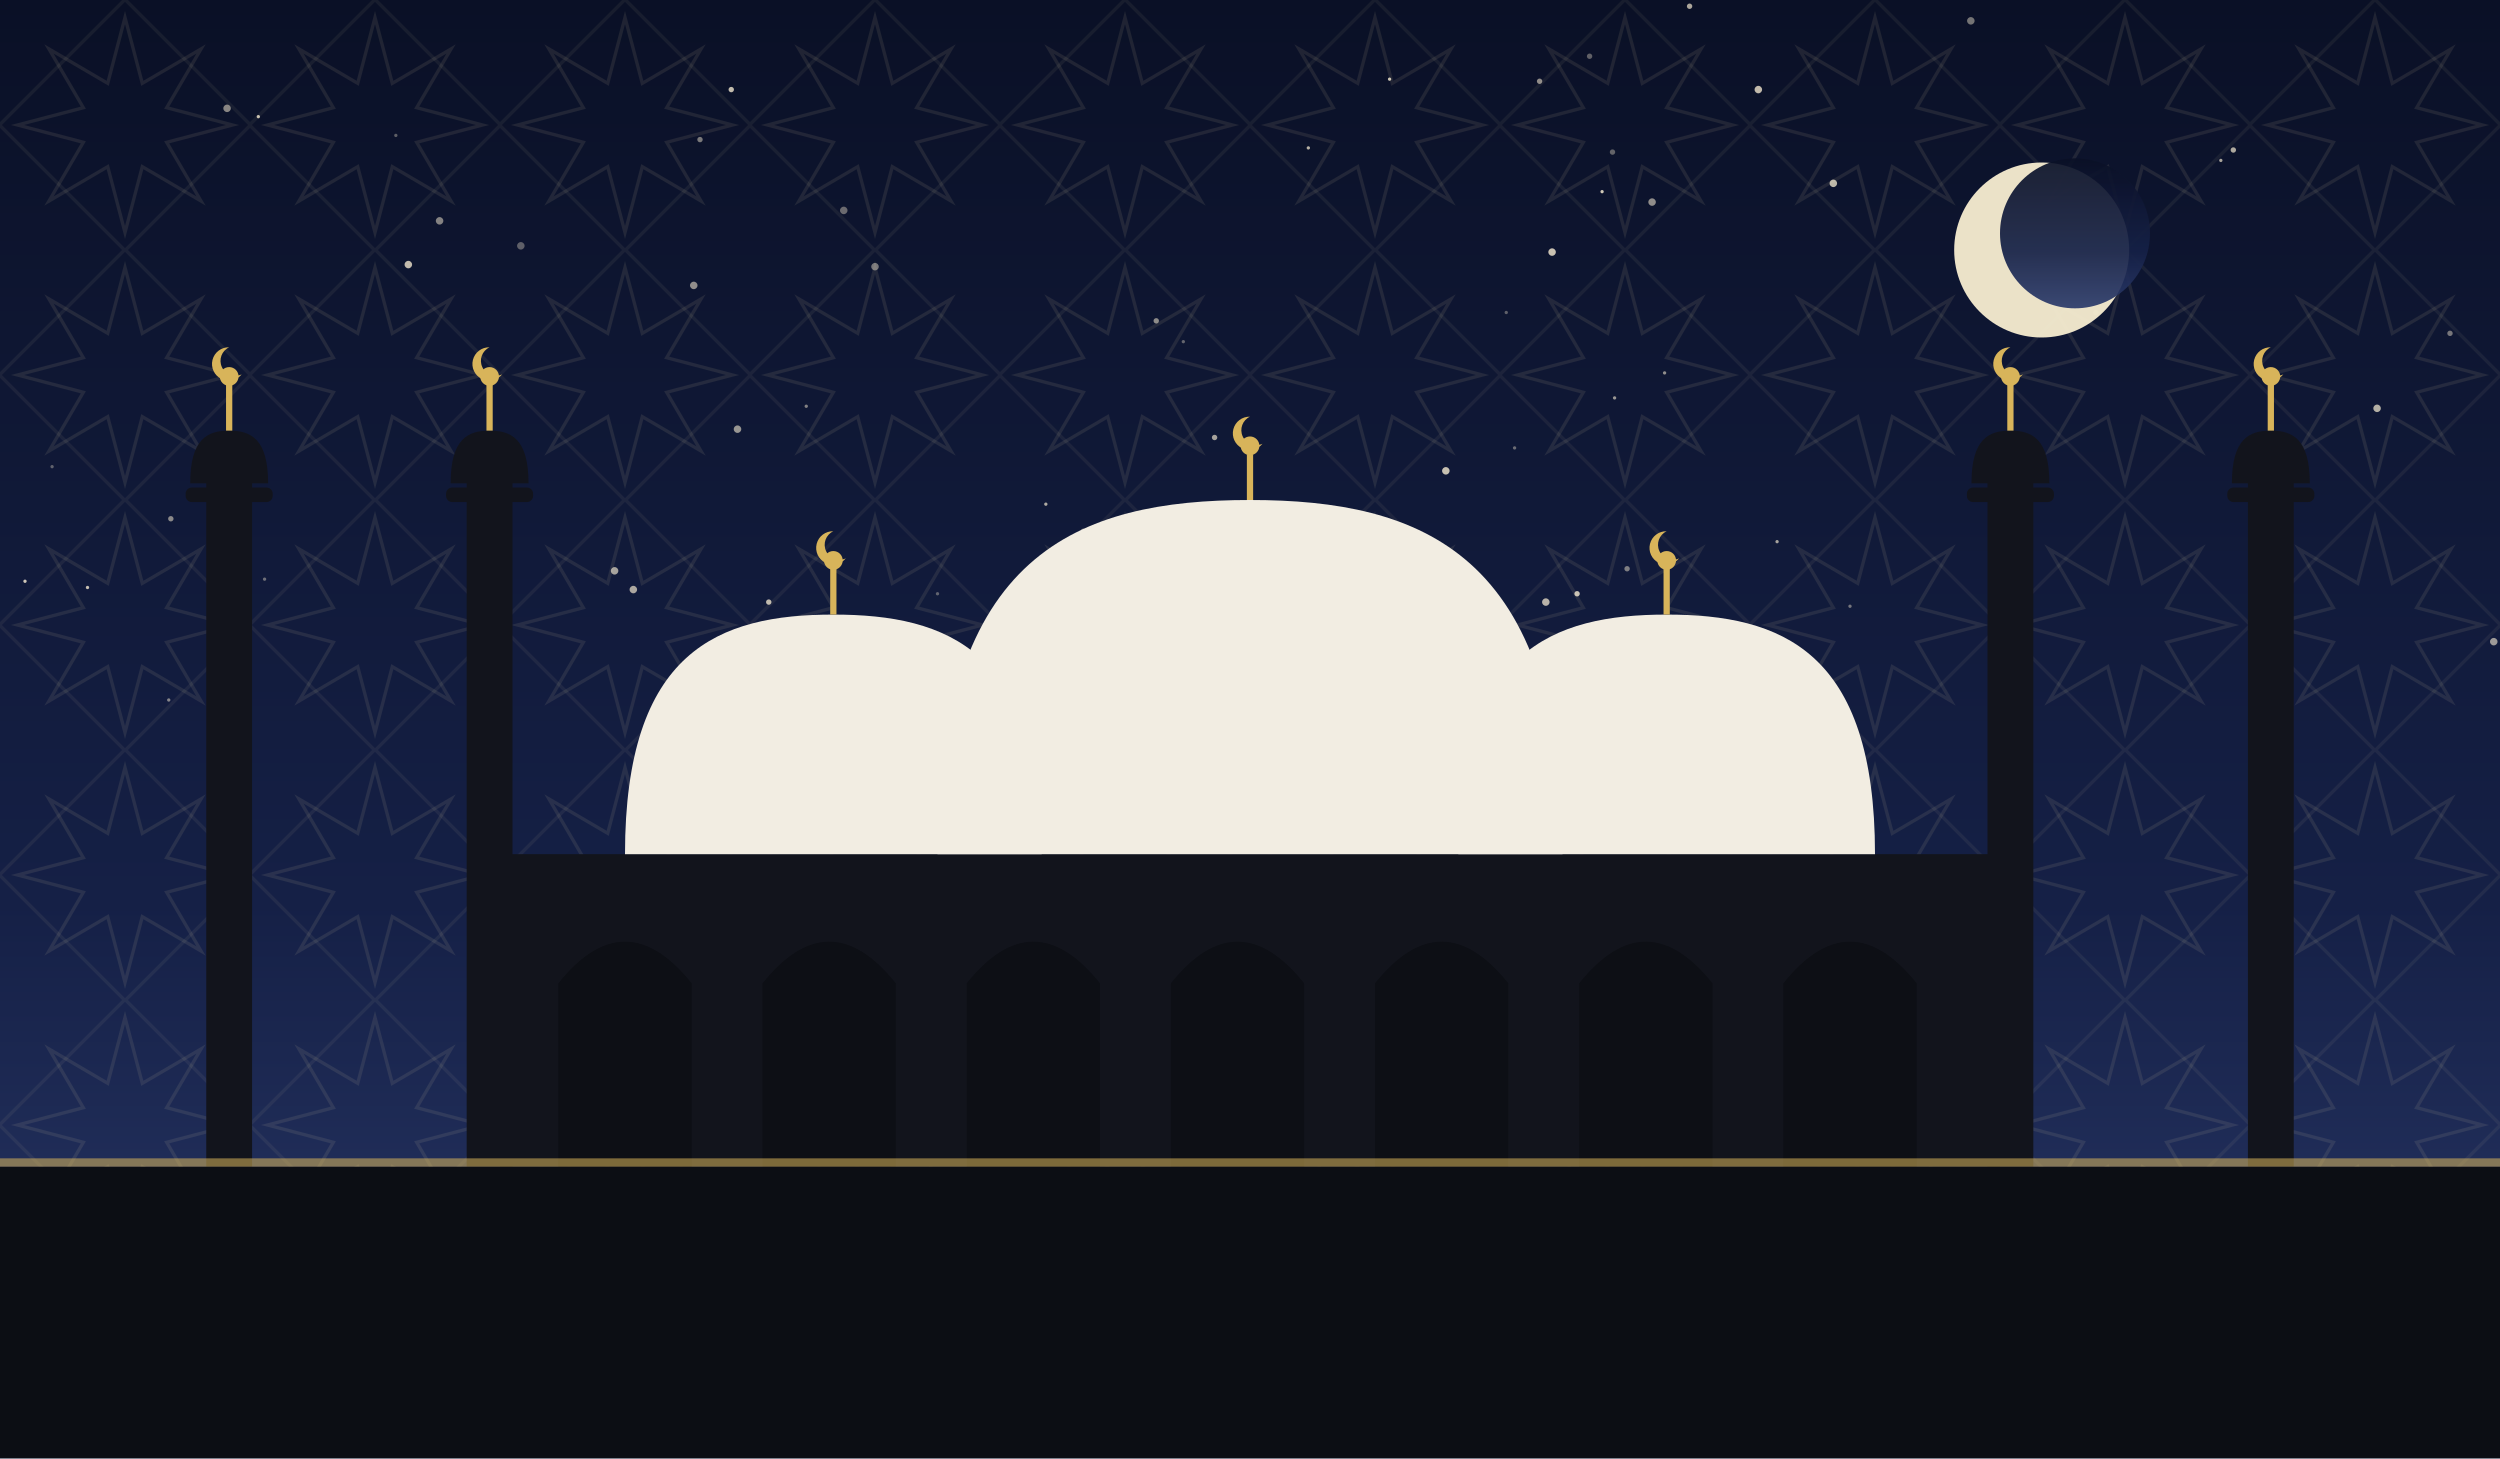
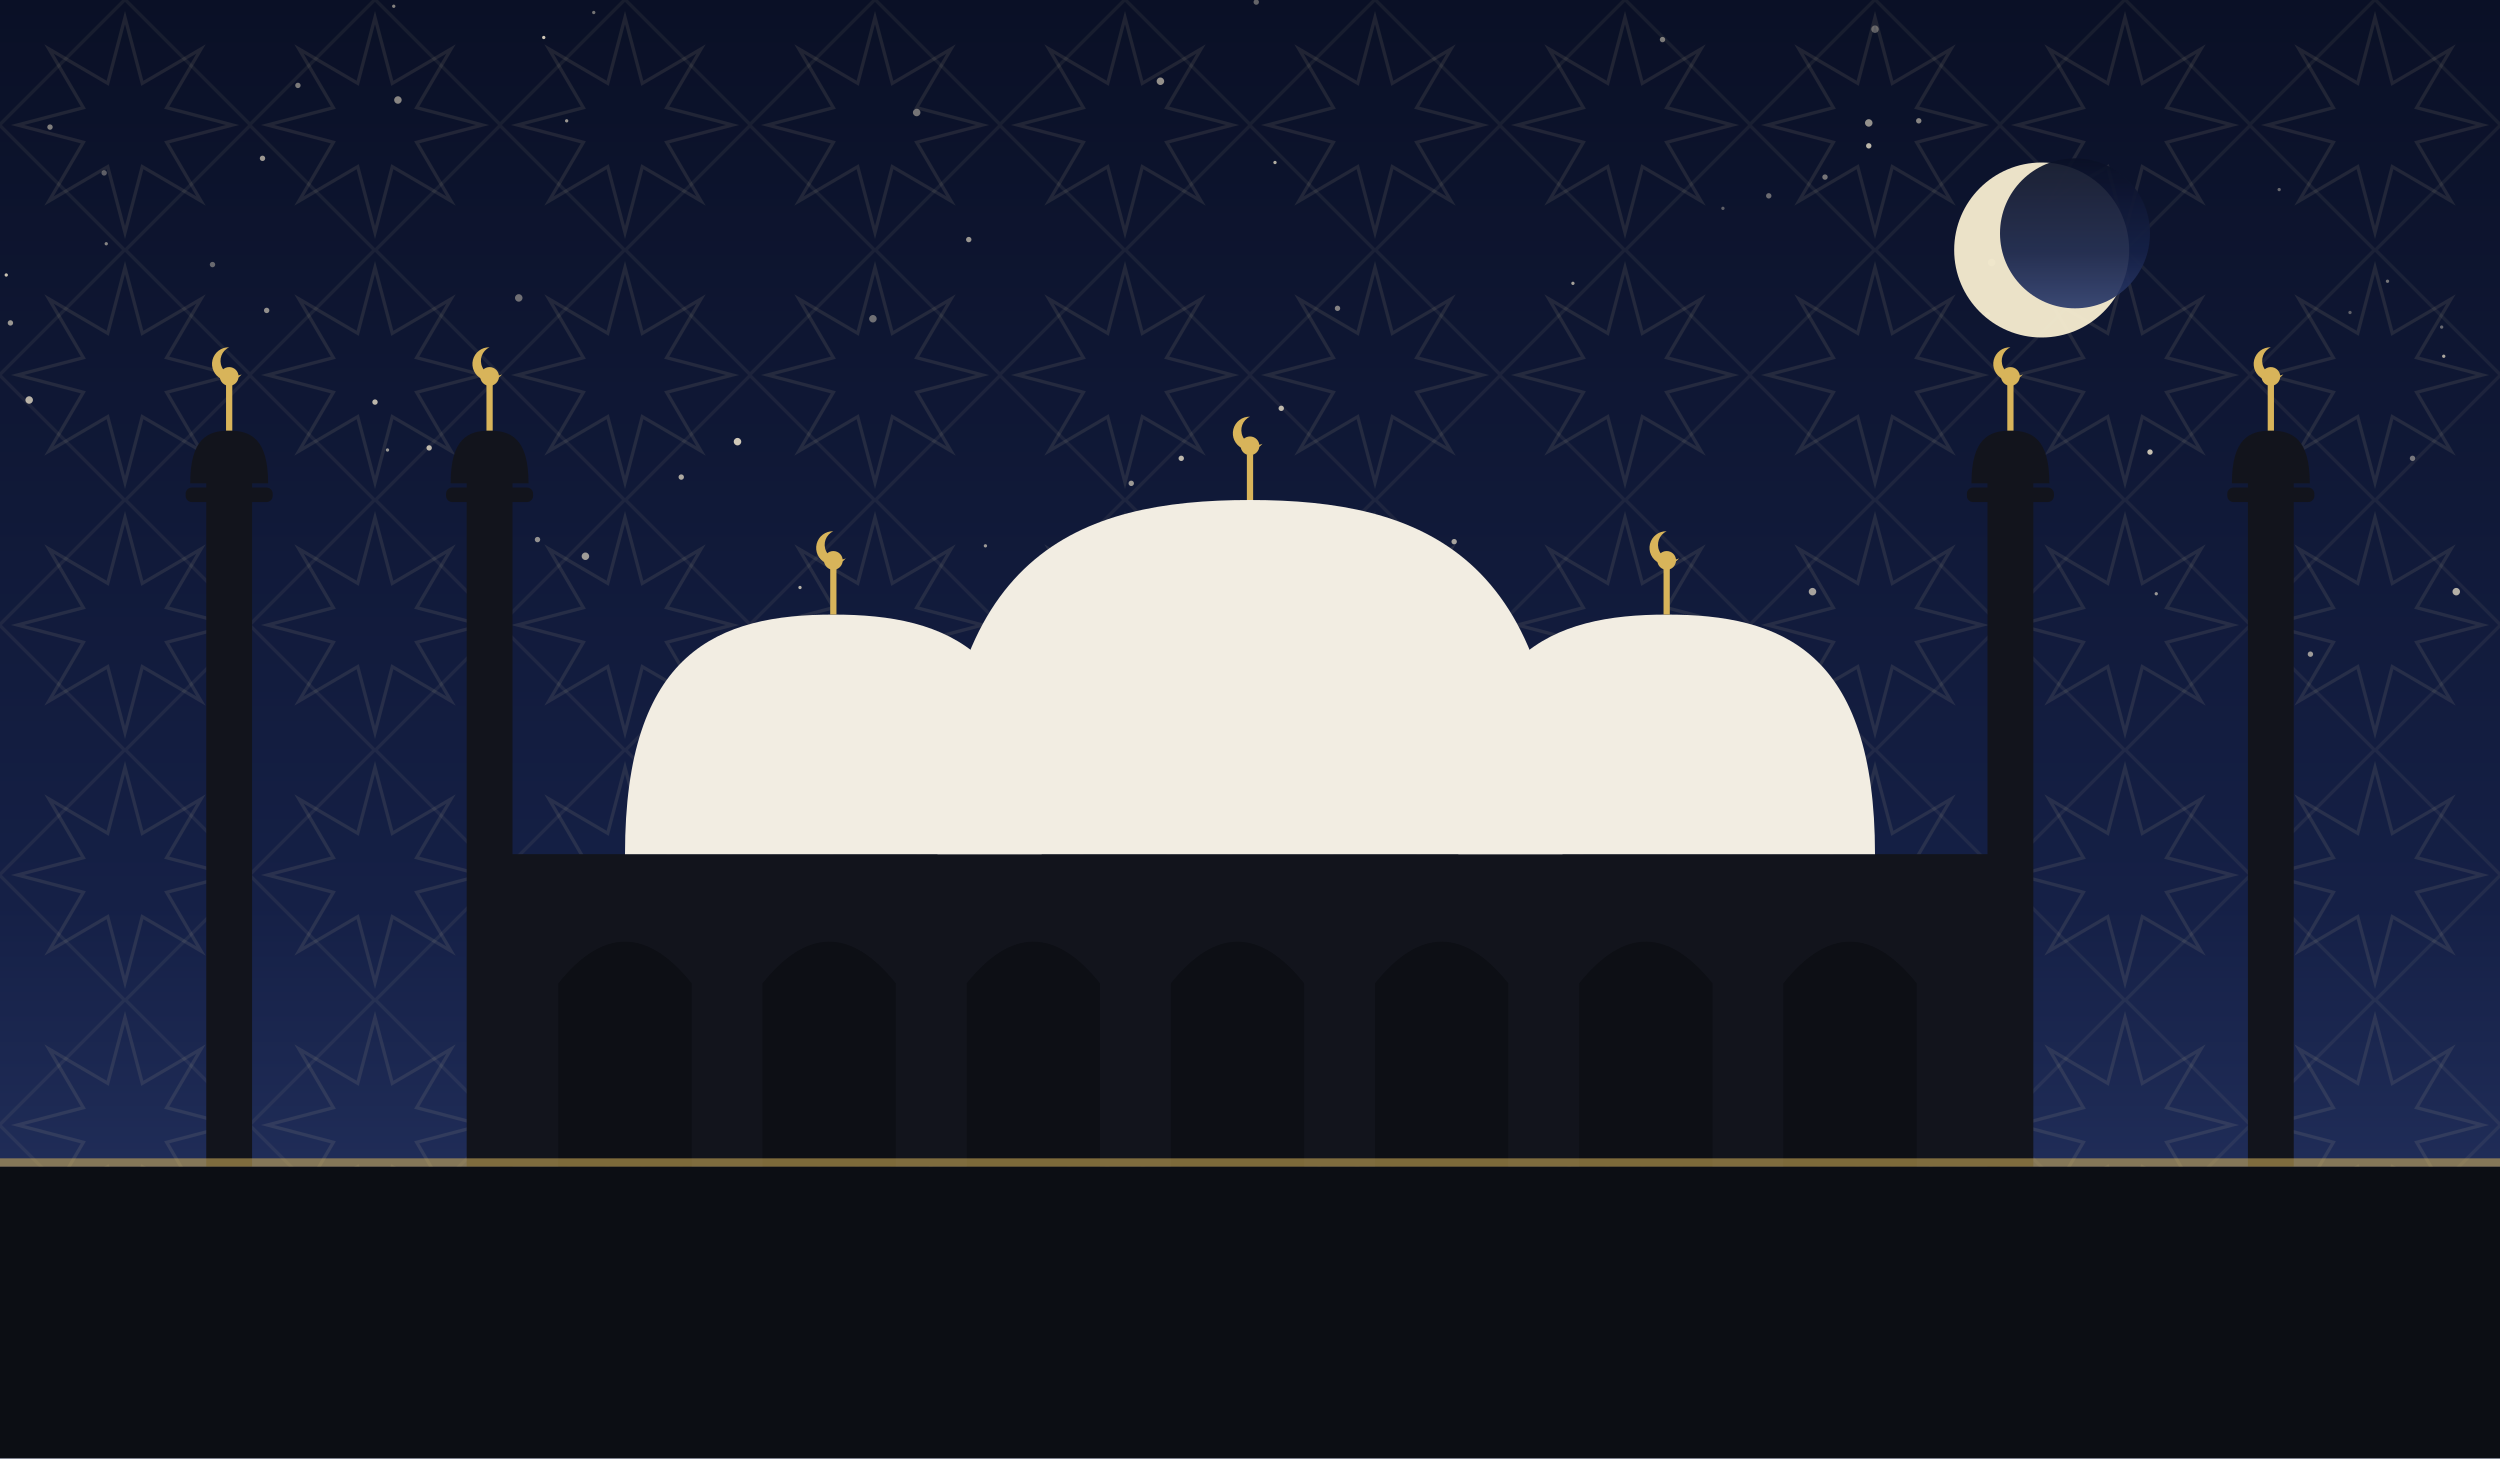
<svg xmlns="http://www.w3.org/2000/svg" viewBox="0 0 1200 700" role="img">
  <defs>
    <linearGradient id="sky" x1="0" y1="0" x2="0" y2="1">
      <stop offset="0" stop-color="#0a1026" />
      <stop offset="0.62" stop-color="#152046" />
      <stop offset="1" stop-color="#2b3a6b" />
    </linearGradient>
    <pattern id="g1" width="120" height="120" patternUnits="userSpaceOnUse">
      <polygon points="111.6,60.0 80.0,68.3 96.5,96.5 68.3,80.0 60.0,111.6 51.7,80.0 23.5,96.5 40.0,68.3 8.4,60.0 40.0,51.7 23.5,23.5 51.7,40.0 60.0,8.4 68.3,40.0 96.5,23.5 80.0,51.7" fill="none" stroke="#e8d9a8" stroke-width="1.6" opacity="0.1" />
      <rect x="17.4" y="17.4" width="85.2" height="85.2" fill="none" stroke="#e8d9a8" stroke-width="1.6" opacity="0.07" transform="rotate(45 60.0 60.0)" />
    </pattern>
  </defs>
  <rect width="1200" height="700" fill="url(#sky)" />
  <rect width="1200" height="700" fill="url(#g1)" />
-   <circle cx="42" cy="282" r="0.8" fill="#f7ecd2" opacity="0.79" />
-   <circle cx="844" cy="43" r="1.8" fill="#f7ecd2" opacity="0.77" />
-   <circle cx="727" cy="215" r="0.8" fill="#f7ecd2" opacity="0.40" />
-   <circle cx="723" cy="150" r="0.8" fill="#f7ecd2" opacity="0.35" />
-   <circle cx="568" cy="164" r="0.8" fill="#f7ecd2" opacity="0.37" />
-   <circle cx="190" cy="65" r="0.8" fill="#f7ecd2" opacity="0.35" />
-   <circle cx="333" cy="137" r="1.8" fill="#f7ecd2" opacity="0.56" />
-   <circle cx="109" cy="52" r="1.8" fill="#f7ecd2" opacity="0.53" />
-   <circle cx="694" cy="226" r="1.8" fill="#f7ecd2" opacity="0.79" />
-   <circle cx="336" cy="67" r="1.3" fill="#f7ecd2" opacity="0.47" />
-   <circle cx="739" cy="39" r="1.3" fill="#f7ecd2" opacity="0.56" />
-   <circle cx="295" cy="274" r="1.8" fill="#f7ecd2" opacity="0.65" />
-   <circle cx="420" cy="128" r="1.8" fill="#f7ecd2" opacity="0.45" />
-   <circle cx="82" cy="249" r="1.3" fill="#f7ecd2" opacity="0.53" />
-   <circle cx="745" cy="121" r="1.8" fill="#f7ecd2" opacity="0.80" />
-   <circle cx="81" cy="336" r="0.8" fill="#f7ecd2" opacity="0.51" />
-   <circle cx="946" cy="10" r="1.8" fill="#f7ecd2" opacity="0.45" />
-   <circle cx="628" cy="71" r="0.8" fill="#f7ecd2" opacity="0.73" />
-   <circle cx="351" cy="43" r="1.3" fill="#f7ecd2" opacity="0.78" />
-   <circle cx="667" cy="38" r="0.8" fill="#f7ecd2" opacity="0.81" />
-   <circle cx="1072" cy="72" r="1.3" fill="#f7ecd2" opacity="0.69" />
-   <circle cx="774" cy="73" r="1.3" fill="#f7ecd2" opacity="0.37" />
-   <circle cx="757" cy="285" r="1.3" fill="#f7ecd2" opacity="0.80" />
-   <circle cx="853" cy="260" r="0.8" fill="#f7ecd2" opacity="0.65" />
-   <circle cx="798" cy="314" r="1.8" fill="#f7ecd2" opacity="0.57" />
-   <circle cx="520" cy="255" r="1.3" fill="#f7ecd2" opacity="0.35" />
-   <circle cx="763" cy="27" r="1.3" fill="#f7ecd2" opacity="0.36" />
-   <circle cx="639" cy="322" r="1.3" fill="#f7ecd2" opacity="0.43" />
-   <circle cx="124" cy="56" r="0.8" fill="#f7ecd2" opacity="0.79" />
-   <circle cx="1066" cy="77" r="0.8" fill="#f7ecd2" opacity="0.67" />
-   <circle cx="369" cy="289" r="1.3" fill="#f7ecd2" opacity="0.76" />
-   <circle cx="25" cy="224" r="0.8" fill="#f7ecd2" opacity="0.35" />
-   <circle cx="250" cy="118" r="1.8" fill="#f7ecd2" opacity="0.35" />
-   <circle cx="12" cy="279" r="0.8" fill="#f7ecd2" opacity="0.83" />
-   <circle cx="775" cy="191" r="0.8" fill="#f7ecd2" opacity="0.60" />
-   <circle cx="211" cy="106" r="1.8" fill="#f7ecd2" opacity="0.51" />
-   <circle cx="1176" cy="160" r="1.3" fill="#f7ecd2" opacity="0.45" />
-   <circle cx="958" cy="261" r="1.3" fill="#f7ecd2" opacity="0.73" />
-   <circle cx="781" cy="273" r="1.3" fill="#f7ecd2" opacity="0.48" />
-   <circle cx="1197" cy="308" r="1.8" fill="#f7ecd2" opacity="0.61" />
-   <circle cx="502" cy="242" r="0.8" fill="#f7ecd2" opacity="0.69" />
-   <circle cx="304" cy="283" r="1.8" fill="#f7ecd2" opacity="0.67" />
-   <circle cx="387" cy="195" r="0.8" fill="#f7ecd2" opacity="0.50" />
-   <circle cx="583" cy="210" r="1.3" fill="#f7ecd2" opacity="0.65" />
-   <circle cx="628" cy="304" r="1.8" fill="#f7ecd2" opacity="0.47" />
-   <circle cx="450" cy="285" r="0.8" fill="#f7ecd2" opacity="0.35" />
-   <circle cx="793" cy="97" r="1.8" fill="#f7ecd2" opacity="0.56" />
-   <circle cx="769" cy="92" r="0.8" fill="#f7ecd2" opacity="0.83" />
-   <circle cx="354" cy="206" r="1.8" fill="#f7ecd2" opacity="0.59" />
-   <circle cx="196" cy="127" r="1.8" fill="#f7ecd2" opacity="0.77" />
-   <circle cx="799" cy="179" r="0.8" fill="#f7ecd2" opacity="0.56" />
-   <circle cx="555" cy="154" r="1.3" fill="#f7ecd2" opacity="0.55" />
-   <circle cx="880" cy="88" r="1.8" fill="#f7ecd2" opacity="0.75" />
-   <circle cx="742" cy="289" r="1.8" fill="#f7ecd2" opacity="0.73" />
-   <circle cx="405" cy="101" r="1.8" fill="#f7ecd2" opacity="0.40" />
-   <circle cx="1141" cy="196" r="1.8" fill="#f7ecd2" opacity="0.71" />
-   <circle cx="1006" cy="150" r="1.3" fill="#f7ecd2" opacity="0.35" />
-   <circle cx="888" cy="291" r="0.8" fill="#f7ecd2" opacity="0.43" />
-   <circle cx="811" cy="3" r="1.3" fill="#f7ecd2" opacity="0.68" />
-   <circle cx="127" cy="278" r="0.8" fill="#f7ecd2" opacity="0.41" />
+   <circle cx="5" cy="155" r="1.3" fill="#f7ecd2" opacity="0.60" />
+   <circle cx="543" cy="232" r="1.3" fill="#f7ecd2" opacity="0.61" />
+   <circle cx="354" cy="212" r="1.8" fill="#f7ecd2" opacity="0.83" />
+   <circle cx="1094" cy="91" r="0.8" fill="#f7ecd2" opacity="0.39" />
+   <circle cx="51" cy="117" r="0.8" fill="#f7ecd2" opacity="0.52" />
+   <circle cx="849" cy="94" r="1.3" fill="#f7ecd2" opacity="0.41" />
+   <circle cx="440" cy="54" r="1.8" fill="#f7ecd2" opacity="0.45" />
+   <circle cx="720" cy="293" r="1.8" fill="#f7ecd2" opacity="0.45" />
+   <circle cx="897" cy="59" r="1.8" fill="#f7ecd2" opacity="0.58" />
+   <circle cx="755" cy="136" r="0.8" fill="#f7ecd2" opacity="0.65" />
+   <circle cx="126" cy="76" r="1.3" fill="#f7ecd2" opacity="0.61" />
+   <circle cx="1146" cy="135" r="0.8" fill="#f7ecd2" opacity="0.45" />
+   <circle cx="143" cy="41" r="1.3" fill="#f7ecd2" opacity="0.48" />
+   <circle cx="261" cy="18" r="0.8" fill="#f7ecd2" opacity="0.83" />
+   <circle cx="612" cy="78" r="0.8" fill="#f7ecd2" opacity="0.71" />
+   <circle cx="1172" cy="157" r="0.8" fill="#f7ecd2" opacity="0.39" />
+   <circle cx="189" cy="3" r="0.8" fill="#f7ecd2" opacity="0.52" />
+   <circle cx="567" cy="220" r="1.3" fill="#f7ecd2" opacity="0.75" />
+   <circle cx="698" cy="260" r="1.3" fill="#f7ecd2" opacity="0.65" />
+   <circle cx="798" cy="19" r="1.3" fill="#f7ecd2" opacity="0.47" />
+   <circle cx="1035" cy="285" r="0.8" fill="#f7ecd2" opacity="0.60" />
+   <circle cx="473" cy="262" r="0.8" fill="#f7ecd2" opacity="0.61" />
+   <circle cx="384" cy="282" r="0.8" fill="#f7ecd2" opacity="0.73" />
+   <circle cx="24" cy="61" r="1.3" fill="#f7ecd2" opacity="0.49" />
+   <circle cx="281" cy="267" r="1.8" fill="#f7ecd2" opacity="0.62" />
+   <circle cx="1179" cy="284" r="1.8" fill="#f7ecd2" opacity="0.71" />
+   <circle cx="870" cy="284" r="1.8" fill="#f7ecd2" opacity="0.65" />
+   <circle cx="50" cy="83" r="1.3" fill="#f7ecd2" opacity="0.35" />
+   <circle cx="327" cy="229" r="1.3" fill="#f7ecd2" opacity="0.68" />
+   <circle cx="285" cy="6" r="0.8" fill="#f7ecd2" opacity="0.45" />
+   <circle cx="956" cy="126" r="1.8" fill="#f7ecd2" opacity="0.41" />
+   <circle cx="876" cy="85" r="1.3" fill="#f7ecd2" opacity="0.45" />
+   <circle cx="1173" cy="171" r="0.8" fill="#f7ecd2" opacity="0.68" />
+   <circle cx="191" cy="48" r="1.8" fill="#f7ecd2" opacity="0.53" />
+   <circle cx="642" cy="148" r="1.3" fill="#f7ecd2" opacity="0.51" />
+   <circle cx="102" cy="127" r="1.3" fill="#f7ecd2" opacity="0.39" />
+   <circle cx="419" cy="153" r="1.8" fill="#f7ecd2" opacity="0.42" />
+   <circle cx="897" cy="70" r="1.3" fill="#f7ecd2" opacity="0.75" />
+   <circle cx="1128" cy="150" r="0.8" fill="#f7ecd2" opacity="0.35" />
+   <circle cx="128" cy="149" r="1.3" fill="#f7ecd2" opacity="0.57" />
+   <circle cx="465" cy="115" r="1.3" fill="#f7ecd2" opacity="0.60" />
+   <circle cx="3" cy="132" r="0.8" fill="#f7ecd2" opacity="0.81" />
+   <circle cx="14" cy="192" r="1.8" fill="#f7ecd2" opacity="0.73" />
+   <circle cx="954" cy="151" r="1.3" fill="#f7ecd2" opacity="0.39" />
+   <circle cx="111" cy="257" r="1.8" fill="#f7ecd2" opacity="0.62" />
+   <circle cx="1109" cy="314" r="1.3" fill="#f7ecd2" opacity="0.61" />
+   <circle cx="900" cy="14" r="1.8" fill="#f7ecd2" opacity="0.35" />
+   <circle cx="180" cy="193" r="1.3" fill="#f7ecd2" opacity="0.75" />
+   <circle cx="557" cy="39" r="1.8" fill="#f7ecd2" opacity="0.58" />
+   <circle cx="615" cy="196" r="1.3" fill="#f7ecd2" opacity="0.75" />
+   <circle cx="186" cy="216" r="0.8" fill="#f7ecd2" opacity="0.61" />
+   <circle cx="206" cy="215" r="1.3" fill="#f7ecd2" opacity="0.75" />
+   <circle cx="603" cy="1" r="1.3" fill="#f7ecd2" opacity="0.38" />
+   <circle cx="921" cy="58" r="1.3" fill="#f7ecd2" opacity="0.53" />
+   <circle cx="272" cy="58" r="0.8" fill="#f7ecd2" opacity="0.61" />
+   <circle cx="1032" cy="217" r="1.3" fill="#f7ecd2" opacity="0.79" />
+   <circle cx="249" cy="143" r="1.8" fill="#f7ecd2" opacity="0.42" />
+   <circle cx="827" cy="100" r="0.8" fill="#f7ecd2" opacity="0.35" />
+   <circle cx="1158" cy="220" r="1.3" fill="#f7ecd2" opacity="0.45" />
+   <circle cx="258" cy="259" r="1.3" fill="#f7ecd2" opacity="0.57" />
  <circle cx="980" cy="120" r="42" fill="#f6ecd0" opacity="0.95" />
  <circle cx="996" cy="112" r="36" fill="url(#sky)" opacity="0.92" />
  <rect x="240" y="410" width="720" height="150" fill="#12141c" />
  <path d="M 268 560 L 268 472 Q 300 432 332 472 L 332 560 Z" fill="#0c0e14" opacity="0.9" />
  <path d="M 366 560 L 366 472 Q 398 432 430 472 L 430 560 Z" fill="#0c0e14" opacity="0.9" />
  <path d="M 464 560 L 464 472 Q 496 432 528 472 L 528 560 Z" fill="#0c0e14" opacity="0.9" />
  <path d="M 562 560 L 562 472 Q 594 432 626 472 L 626 560 Z" fill="#0c0e14" opacity="0.9" />
  <path d="M 660 560 L 660 472 Q 692 432 724 472 L 724 560 Z" fill="#0c0e14" opacity="0.9" />
  <path d="M 758 560 L 758 472 Q 790 432 822 472 L 822 560 Z" fill="#0c0e14" opacity="0.9" />
  <path d="M 856 560 L 856 472 Q 888 432 920 472 L 920 560 Z" fill="#0c0e14" opacity="0.9" />
  <path d="M 450 410 C 450 265.5, 517.5 240, 600 240 C 682.5 240, 750 265.5, 750 410 Z" fill="#f2ede2" />
  <line x1="600" y1="240" x2="600" y2="218" stroke="#d8b45a" stroke-width="3" />
  <circle cx="600" cy="214" r="4.5" fill="#d8b45a" />
  <path d="M 600 200 a 8 8 0 1 0 6 13 a 6.4 6.4 0 1 1 -6 -13 Z" fill="#d8b45a" />
  <path d="M 300 410 C 300 312.25, 345.0 295, 400 295 C 455.0 295, 500 312.25, 500 410 Z" fill="#f2ede2" />
  <line x1="400" y1="295" x2="400" y2="273" stroke="#d8b45a" stroke-width="3" />
  <circle cx="400" cy="269" r="4.5" fill="#d8b45a" />
  <path d="M 400 255 a 8 8 0 1 0 6 13 a 6.4 6.4 0 1 1 -6 -13 Z" fill="#d8b45a" />
  <path d="M 700 410 C 700 312.25, 745.0 295, 800 295 C 855.0 295, 900 312.25, 900 410 Z" fill="#f2ede2" />
  <line x1="800" y1="295" x2="800" y2="273" stroke="#d8b45a" stroke-width="3" />
  <circle cx="800" cy="269" r="4.5" fill="#d8b45a" />
  <path d="M 800 255 a 8 8 0 1 0 6 13 a 6.4 6.4 0 1 1 -6 -13 Z" fill="#d8b45a" />
  <rect x="99.0" y="230" width="22" height="330" fill="#12141c" />
  <rect x="89.1" y="234" width="41.8" height="7" rx="3" fill="#12141c" />
  <path d="M 91.3 232 C 91.3 210.495, 99.715 206.7, 110 206.7 C 120.285 206.7, 128.7 210.495, 128.7 232 Z" fill="#12141c" />
  <line x1="110" y1="206.7" x2="110" y2="184.7" stroke="#d8b45a" stroke-width="3" />
  <circle cx="110" cy="180.7" r="4.5" fill="#d8b45a" />
  <path d="M 110 166.7 a 8 8 0 1 0 6 13 a 6.4 6.4 0 1 1 -6 -13 Z" fill="#d8b45a" />
  <rect x="224.0" y="230" width="22" height="330" fill="#12141c" />
  <rect x="214.1" y="234" width="41.8" height="7" rx="3" fill="#12141c" />
  <path d="M 216.3 232 C 216.3 210.495, 224.715 206.7, 235 206.7 C 245.285 206.7, 253.7 210.495, 253.7 232 Z" fill="#12141c" />
  <line x1="235" y1="206.7" x2="235" y2="184.7" stroke="#d8b45a" stroke-width="3" />
  <circle cx="235" cy="180.7" r="4.5" fill="#d8b45a" />
  <path d="M 235 166.7 a 8 8 0 1 0 6 13 a 6.4 6.4 0 1 1 -6 -13 Z" fill="#d8b45a" />
  <rect x="954.0" y="230" width="22" height="330" fill="#12141c" />
  <rect x="944.1" y="234" width="41.8" height="7" rx="3" fill="#12141c" />
  <path d="M 946.3 232 C 946.3 210.495, 954.715 206.7, 965 206.7 C 975.285 206.7, 983.7 210.495, 983.7 232 Z" fill="#12141c" />
  <line x1="965" y1="206.7" x2="965" y2="184.7" stroke="#d8b45a" stroke-width="3" />
  <circle cx="965" cy="180.7" r="4.5" fill="#d8b45a" />
  <path d="M 965 166.7 a 8 8 0 1 0 6 13 a 6.4 6.4 0 1 1 -6 -13 Z" fill="#d8b45a" />
  <rect x="1079.0" y="230" width="22" height="330" fill="#12141c" />
  <rect x="1069.1" y="234" width="41.8" height="7" rx="3" fill="#12141c" />
  <path d="M 1071.3 232 C 1071.3 210.495, 1079.715 206.7, 1090 206.7 C 1100.285 206.7, 1108.7 210.495, 1108.7 232 Z" fill="#12141c" />
  <line x1="1090" y1="206.7" x2="1090" y2="184.7" stroke="#d8b45a" stroke-width="3" />
  <circle cx="1090" cy="180.7" r="4.5" fill="#d8b45a" />
  <path d="M 1090 166.7 a 8 8 0 1 0 6 13 a 6.4 6.4 0 1 1 -6 -13 Z" fill="#d8b45a" />
  <rect x="0" y="560" width="1200" height="140" fill="#0c0e14" />
  <rect x="0" y="556" width="1200" height="4" fill="#d8b45a" opacity="0.55" />
</svg>
